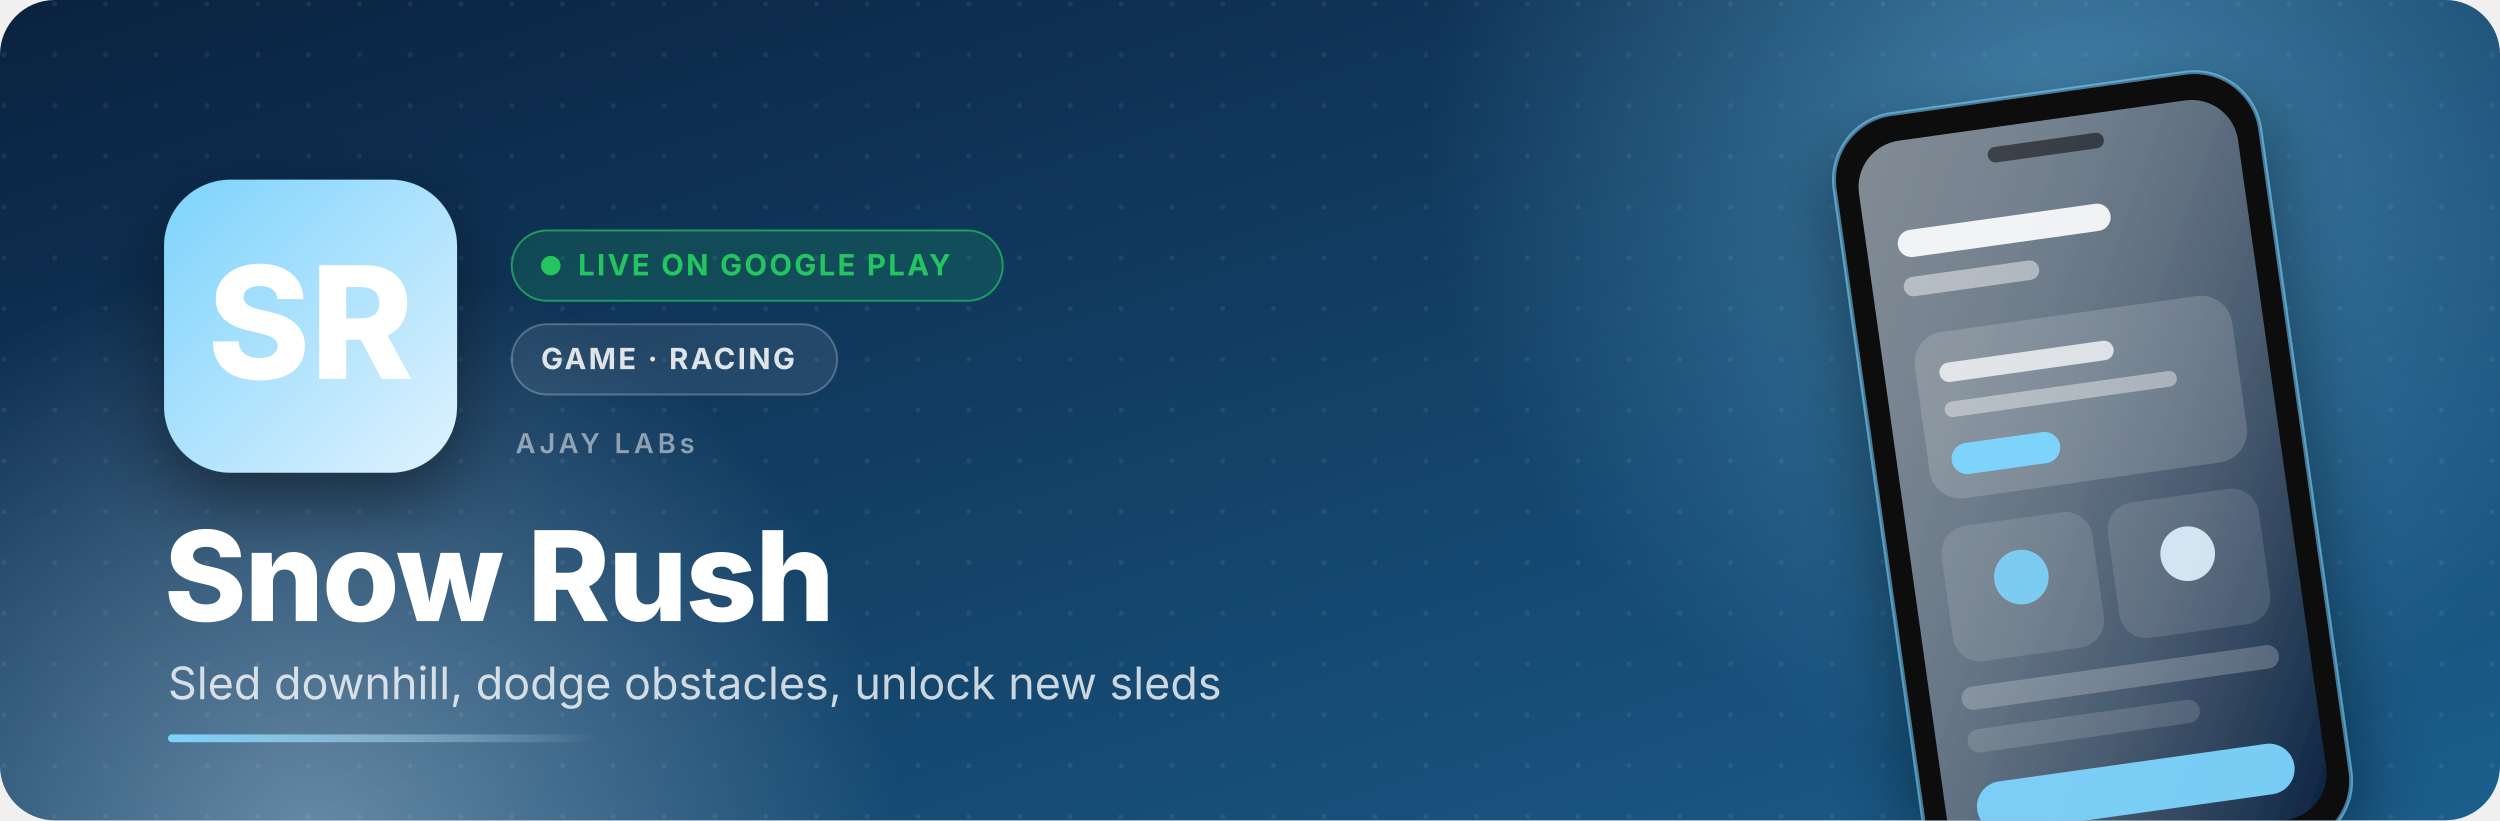
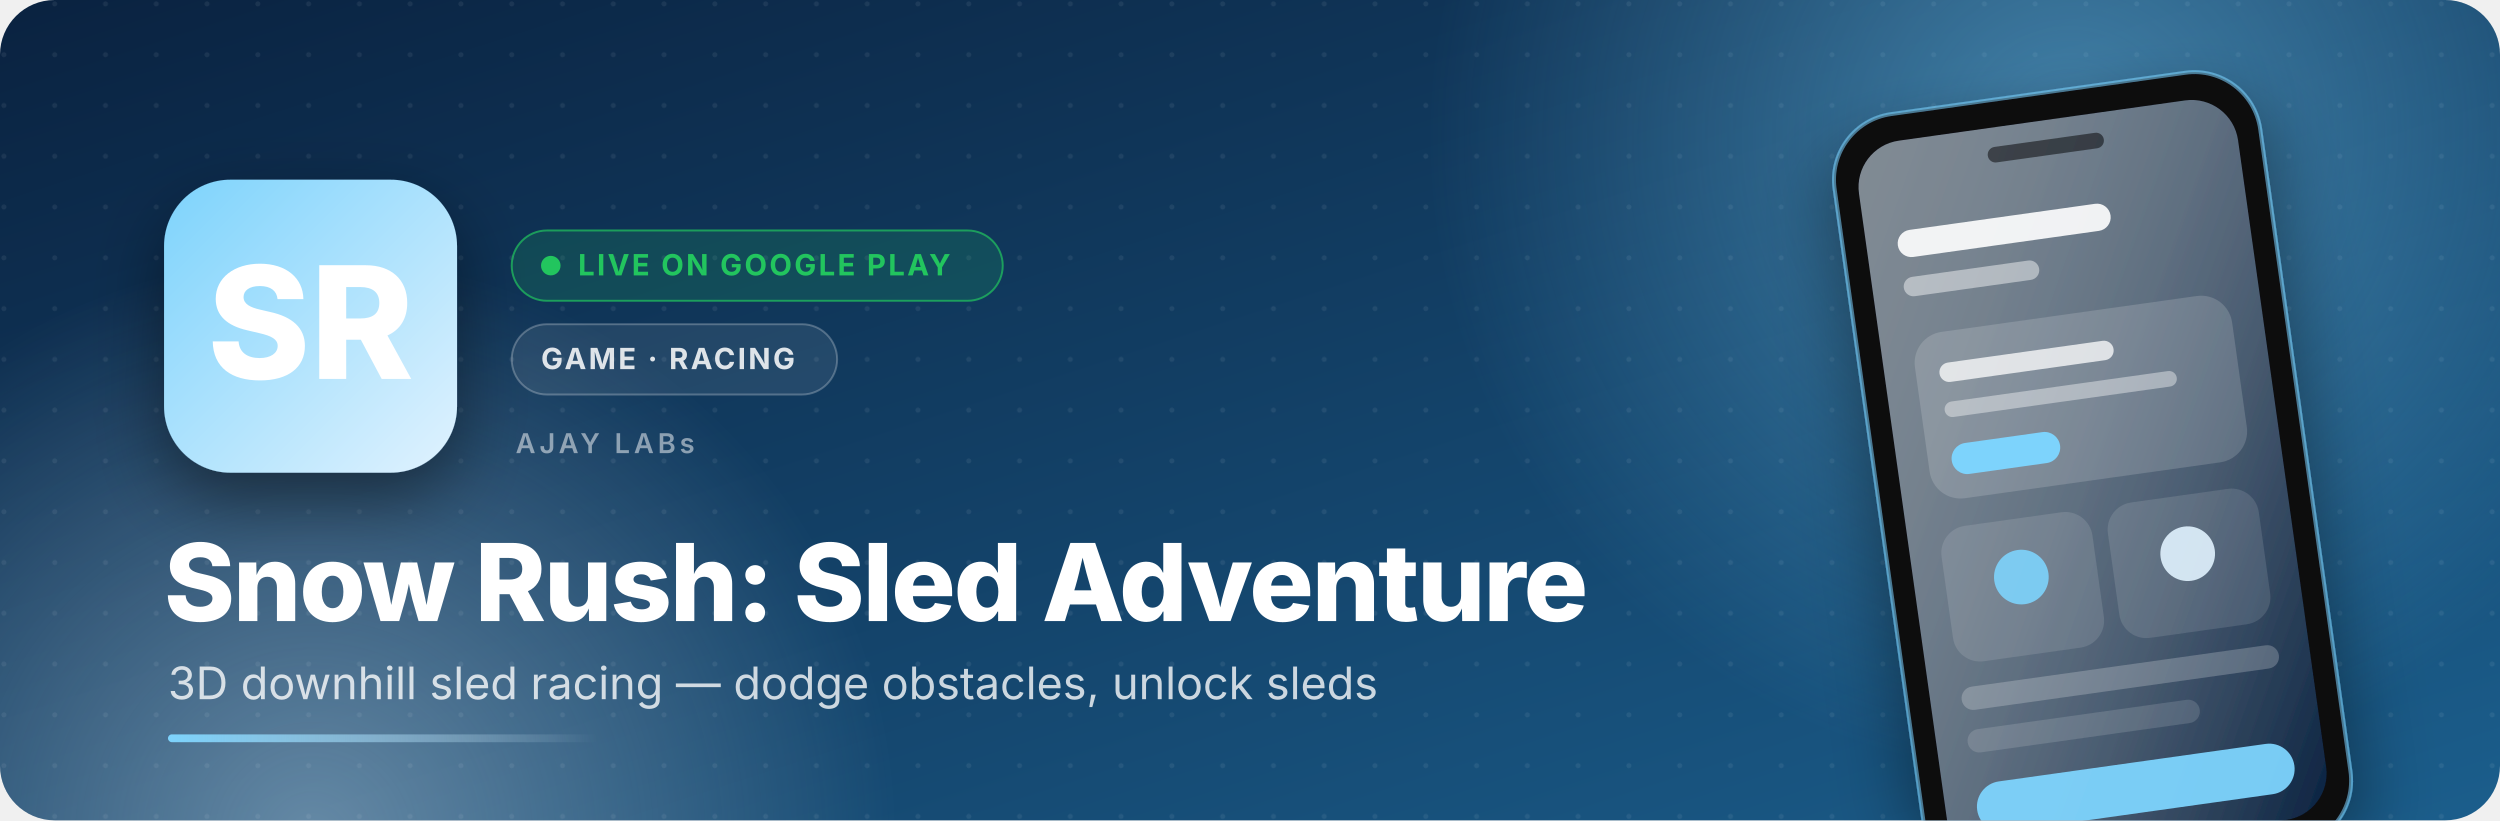
<svg xmlns="http://www.w3.org/2000/svg" width="1280" height="420" viewBox="0 0 1280 420">
  <defs>
    <linearGradient id="bg" x1="0" y1="0" x2="1" y2="1">
      <stop offset="0" stop-color="#0a2240" />
      <stop offset="1" stop-color="#1b5e8c" />
    </linearGradient>
    <linearGradient id="scr" x1="0" y1="0" x2="1" y2="1">
      <stop offset="0" stop-color="#e0f2fe" stop-opacity=".55" />
      <stop offset="1" stop-color="#0a2240" />
    </linearGradient>
    <linearGradient id="mono" x1="0" y1="0" x2="1" y2="1">
      <stop offset="0" stop-color="#7dd3fc" />
      <stop offset="1" stop-color="#e0f2fe" />
    </linearGradient>
    <linearGradient id="ln" x1="0" x2="1">
      <stop offset="0" stop-color="#7dd3fc" />
      <stop offset="1" stop-color="#e0f2fe" stop-opacity="0" />
    </linearGradient>
    <radialGradient id="g1">
      <stop offset="0" stop-color="#7dd3fc" stop-opacity=".45" />
      <stop offset="1" stop-color="#7dd3fc" stop-opacity="0" />
    </radialGradient>
    <radialGradient id="g2">
      <stop offset="0" stop-color="#e0f2fe" stop-opacity=".40" />
      <stop offset="1" stop-color="#e0f2fe" stop-opacity="0" />
    </radialGradient>
    <pattern id="dots" width="26" height="26" patternUnits="userSpaceOnUse">
      <circle cx="2" cy="2" r="1.3" fill="#fff" opacity=".07" />
    </pattern>
    <clipPath id="ic">
      <rect x="84" y="92" width="150" height="150" rx="34" />
    </clipPath>
    <clipPath id="card">
      <rect width="1280" height="420" rx="28" />
    </clipPath>
    <filter id="sh" x="-30%" y="-30%" width="160%" height="160%">
      <feDropShadow dx="0" dy="14" stdDeviation="18" flood-color="#000" flood-opacity=".45" />
    </filter>
  </defs>
  <g clip-path="url(#card)">
    <rect width="1280" height="420" fill="url(#bg)" />
    <rect width="1280" height="420" fill="url(#dots)" />
    <circle cx="1060" cy="70" r="330" fill="url(#g1)" />
    <circle cx="160" cy="430" r="300" fill="url(#g2)" />
    <g transform="rotate(-8 1070 236)" filter="url(#sh)">
      <rect x="960" y="46" width="220" height="400" rx="34" fill="#0b0b10" stroke="#7dd3fc" stroke-opacity=".55" stroke-width="2" />
      <rect x="972" y="60" width="196" height="372" rx="24" fill="url(#scr)" />
      <rect x="1040" y="70" width="60" height="8" rx="4" fill="#000" opacity=".5" />
      <rect x="988" y="106" width="110" height="14" rx="7" fill="#fff" opacity=".9" />
      <rect x="988" y="130" width="70" height="10" rx="5" fill="#fff" opacity=".45" />
      <rect x="988" y="160" width="164" height="86" rx="16" fill="#fff" opacity=".16" />
      <rect x="1000" y="176" width="90" height="10" rx="5" fill="#fff" opacity=".75" />
      <rect x="1000" y="196" width="120" height="8" rx="4" fill="#fff" opacity=".4" />
      <rect x="1000" y="218" width="56" height="16" rx="8" fill="#7dd3fc" />
      <rect x="988" y="260" width="78" height="70" rx="14" fill="#fff" opacity=".12" />
      <rect x="1074" y="260" width="78" height="70" rx="14" fill="#fff" opacity=".12" />
      <circle cx="1027" cy="290" r="14" fill="#7dd3fc" opacity=".9" />
      <circle cx="1113" cy="290" r="14" fill="#e0f2fe" opacity=".9" />
      <rect x="988" y="342" width="164" height="12" rx="6" fill="#fff" opacity=".22" />
      <rect x="988" y="364" width="120" height="12" rx="6" fill="#fff" opacity=".14" />
      <rect x="988" y="392" width="164" height="26" rx="13" fill="#7dd3fc" opacity=".95" />
    </g>
    <g filter="url(#sh)">
      <rect x="84" y="92" width="150" height="150" rx="34" fill="url(#mono)" />
    </g>
    <text x="159" y="194" text-anchor="middle" font-family="Segoe UI, Inter, Helvetica, Arial, sans-serif" font-size="80" font-weight="800" fill="#fff">SR</text>
-     <text x="84" y="318" font-family="Segoe UI, Inter, Helvetica, Arial, sans-serif" font-size="64" font-weight="800" fill="#ffffff" letter-spacing="-1">Snow Rush</text>
-     <text x="86" y="358" font-family="Segoe UI, Inter, Helvetica, Arial, sans-serif" font-size="23" fill="#ffffff" fill-opacity=".78">Sled downhill, dodge obstacles, unlock new sleds</text>
+     <text x="84" y="318" font-family="Segoe UI, Inter, Helvetica, Arial, sans-serif" font-size="55" font-weight="800" fill="#ffffff" letter-spacing="-1">Snow Rush: Sled Adventure</text>
+     <text x="86" y="358" font-family="Segoe UI, Inter, Helvetica, Arial, sans-serif" font-size="23" fill="#ffffff" fill-opacity=".78">3D downhill sled racing — dodge obstacles, unlock sleds</text>
    <rect x="86" y="376" width="220" height="4" rx="2" fill="url(#ln)" />
    <g font-family="Segoe UI, Inter, Helvetica, Arial, sans-serif" font-size="15" font-weight="700" letter-spacing="1.2">
      <rect x="262" y="118" width="251.4" height="36" rx="18" fill="#22c55e" fill-opacity=".16" stroke="#22c55e" stroke-opacity=".7" />
      <circle cx="282" cy="136" r="5" fill="#22c55e" />
      <text x="296" y="141" fill="#22c55e">LIVE ON GOOGLE PLAY</text>
      <rect x="262" y="166" width="166.6" height="36" rx="18" fill="#fff" fill-opacity=".08" stroke="#fff" stroke-opacity=".25" />
      <text x="277" y="189" fill="#fff" fill-opacity=".85">GAME · RACING</text>
      <text x="264" y="232" font-weight="600" font-size="14" fill="#fff" fill-opacity=".5" letter-spacing="2">AJAY LABs</text>
    </g>
  </g>
</svg>
